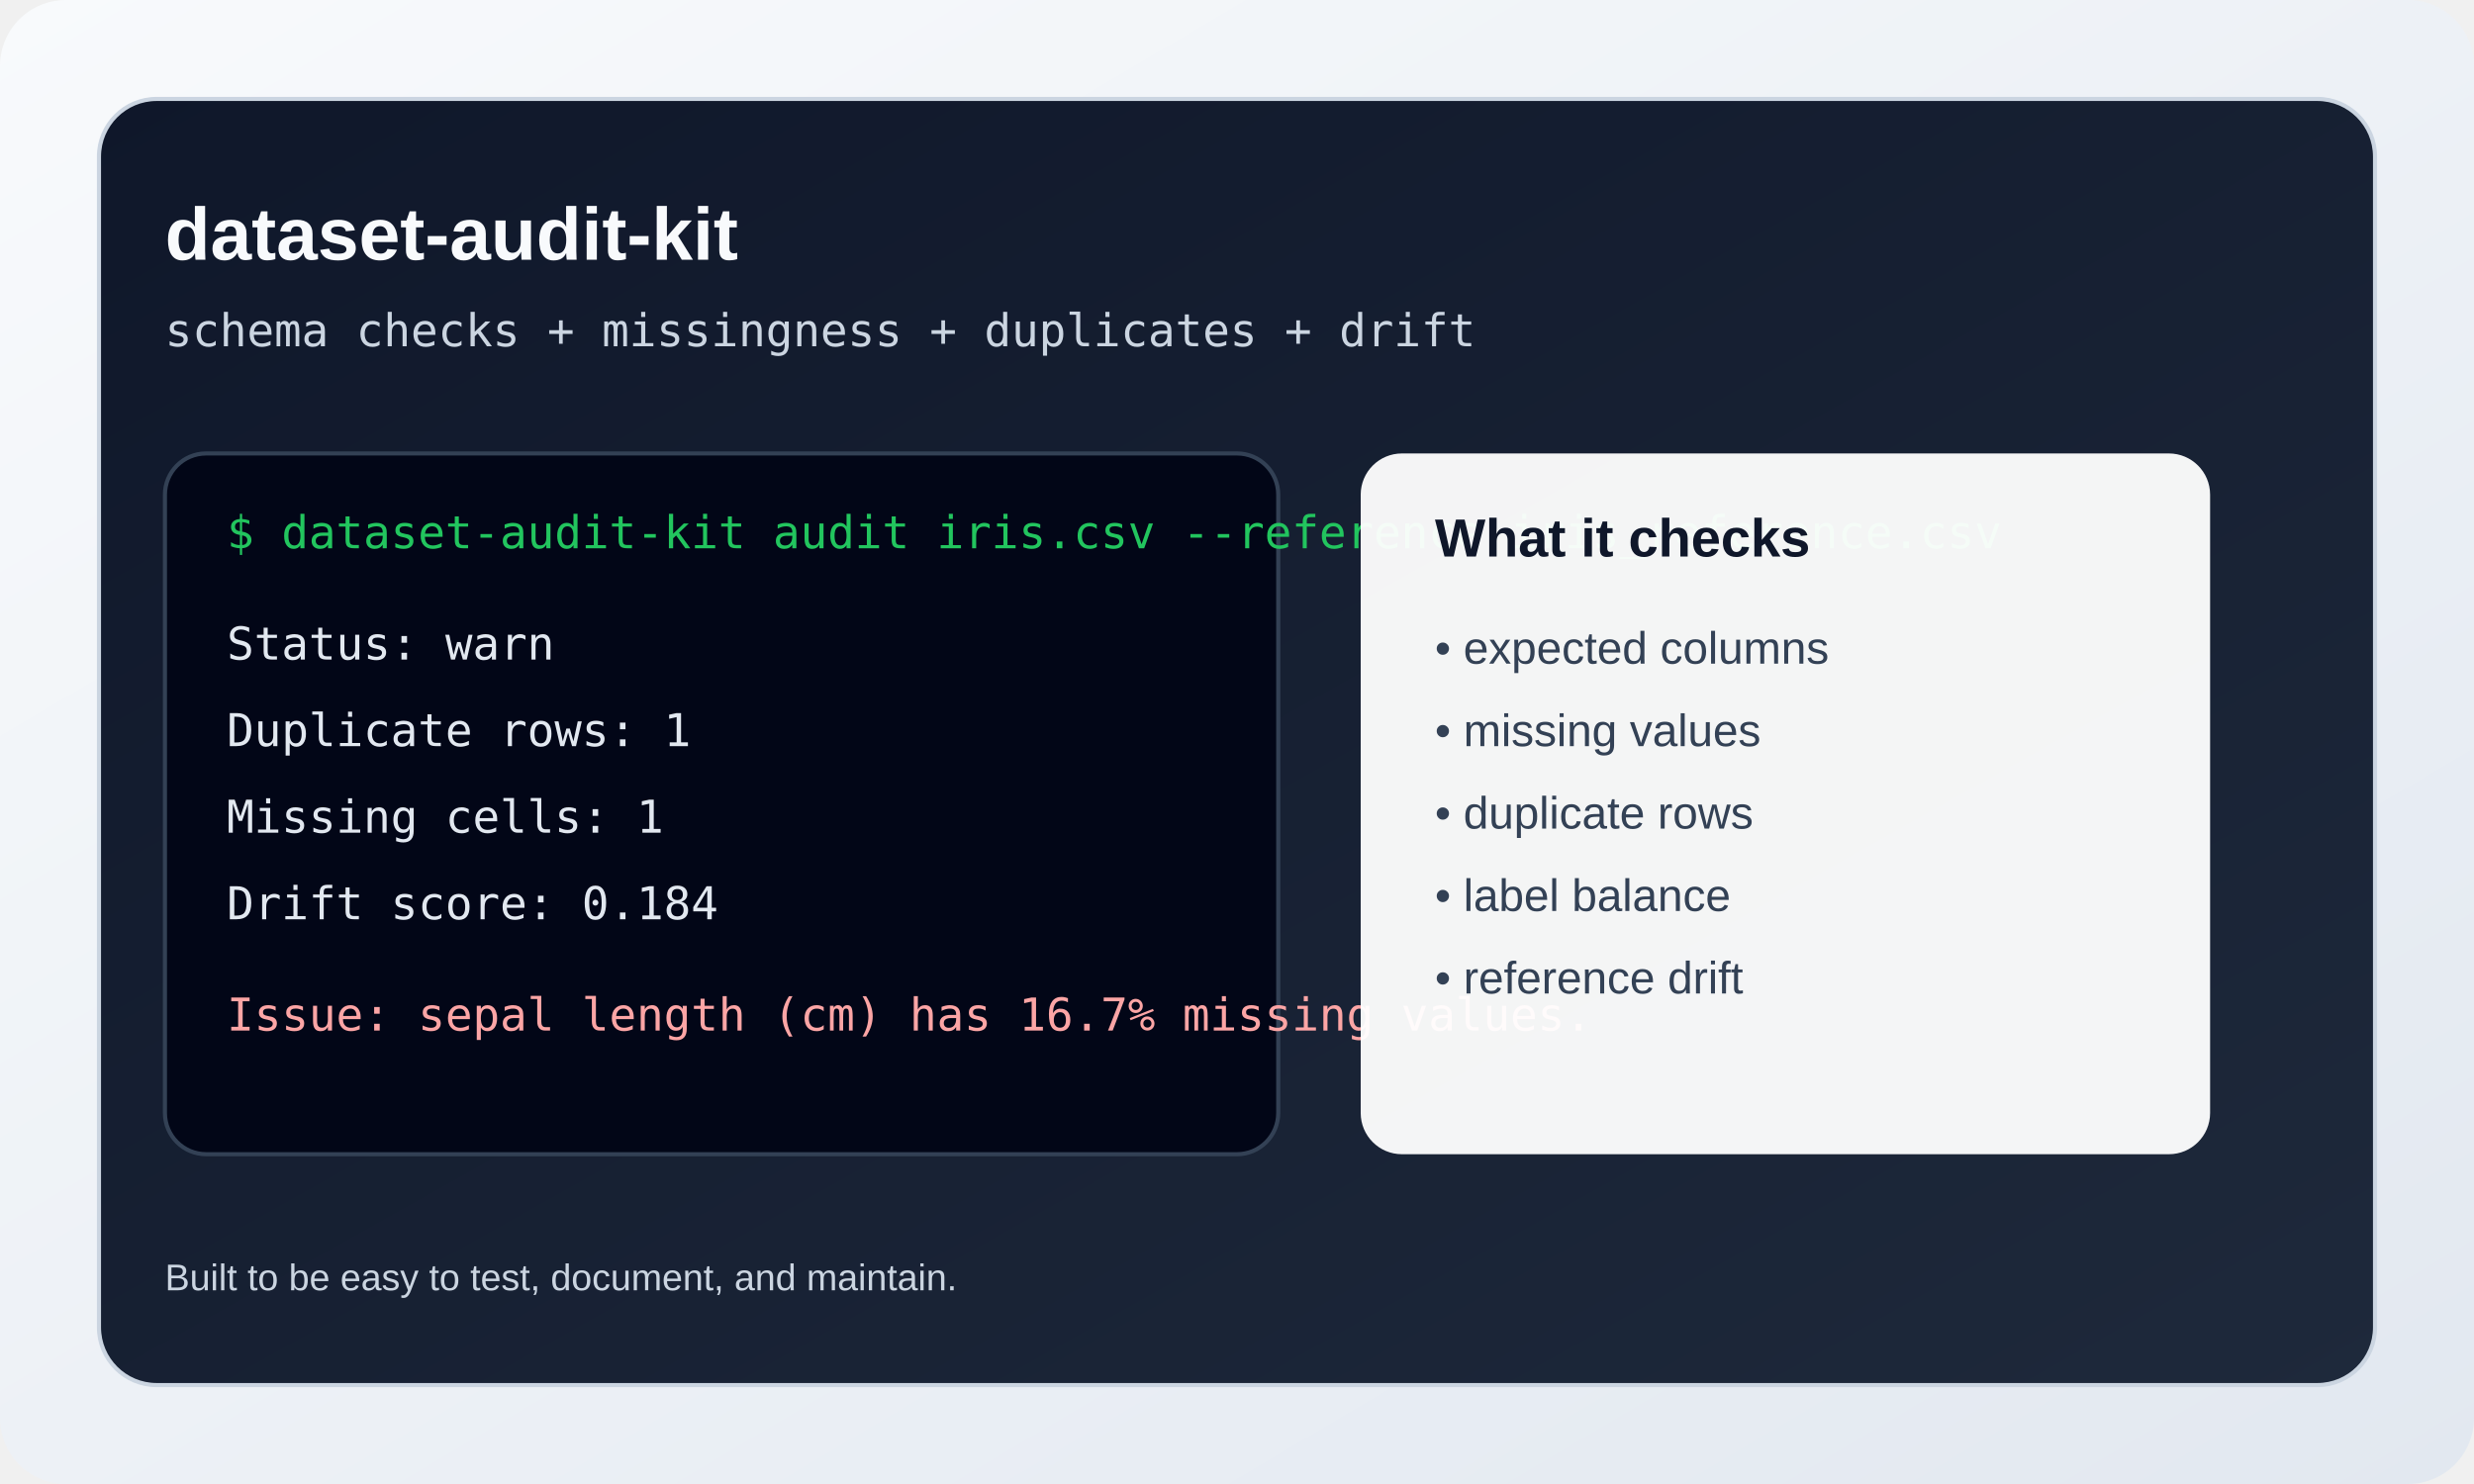
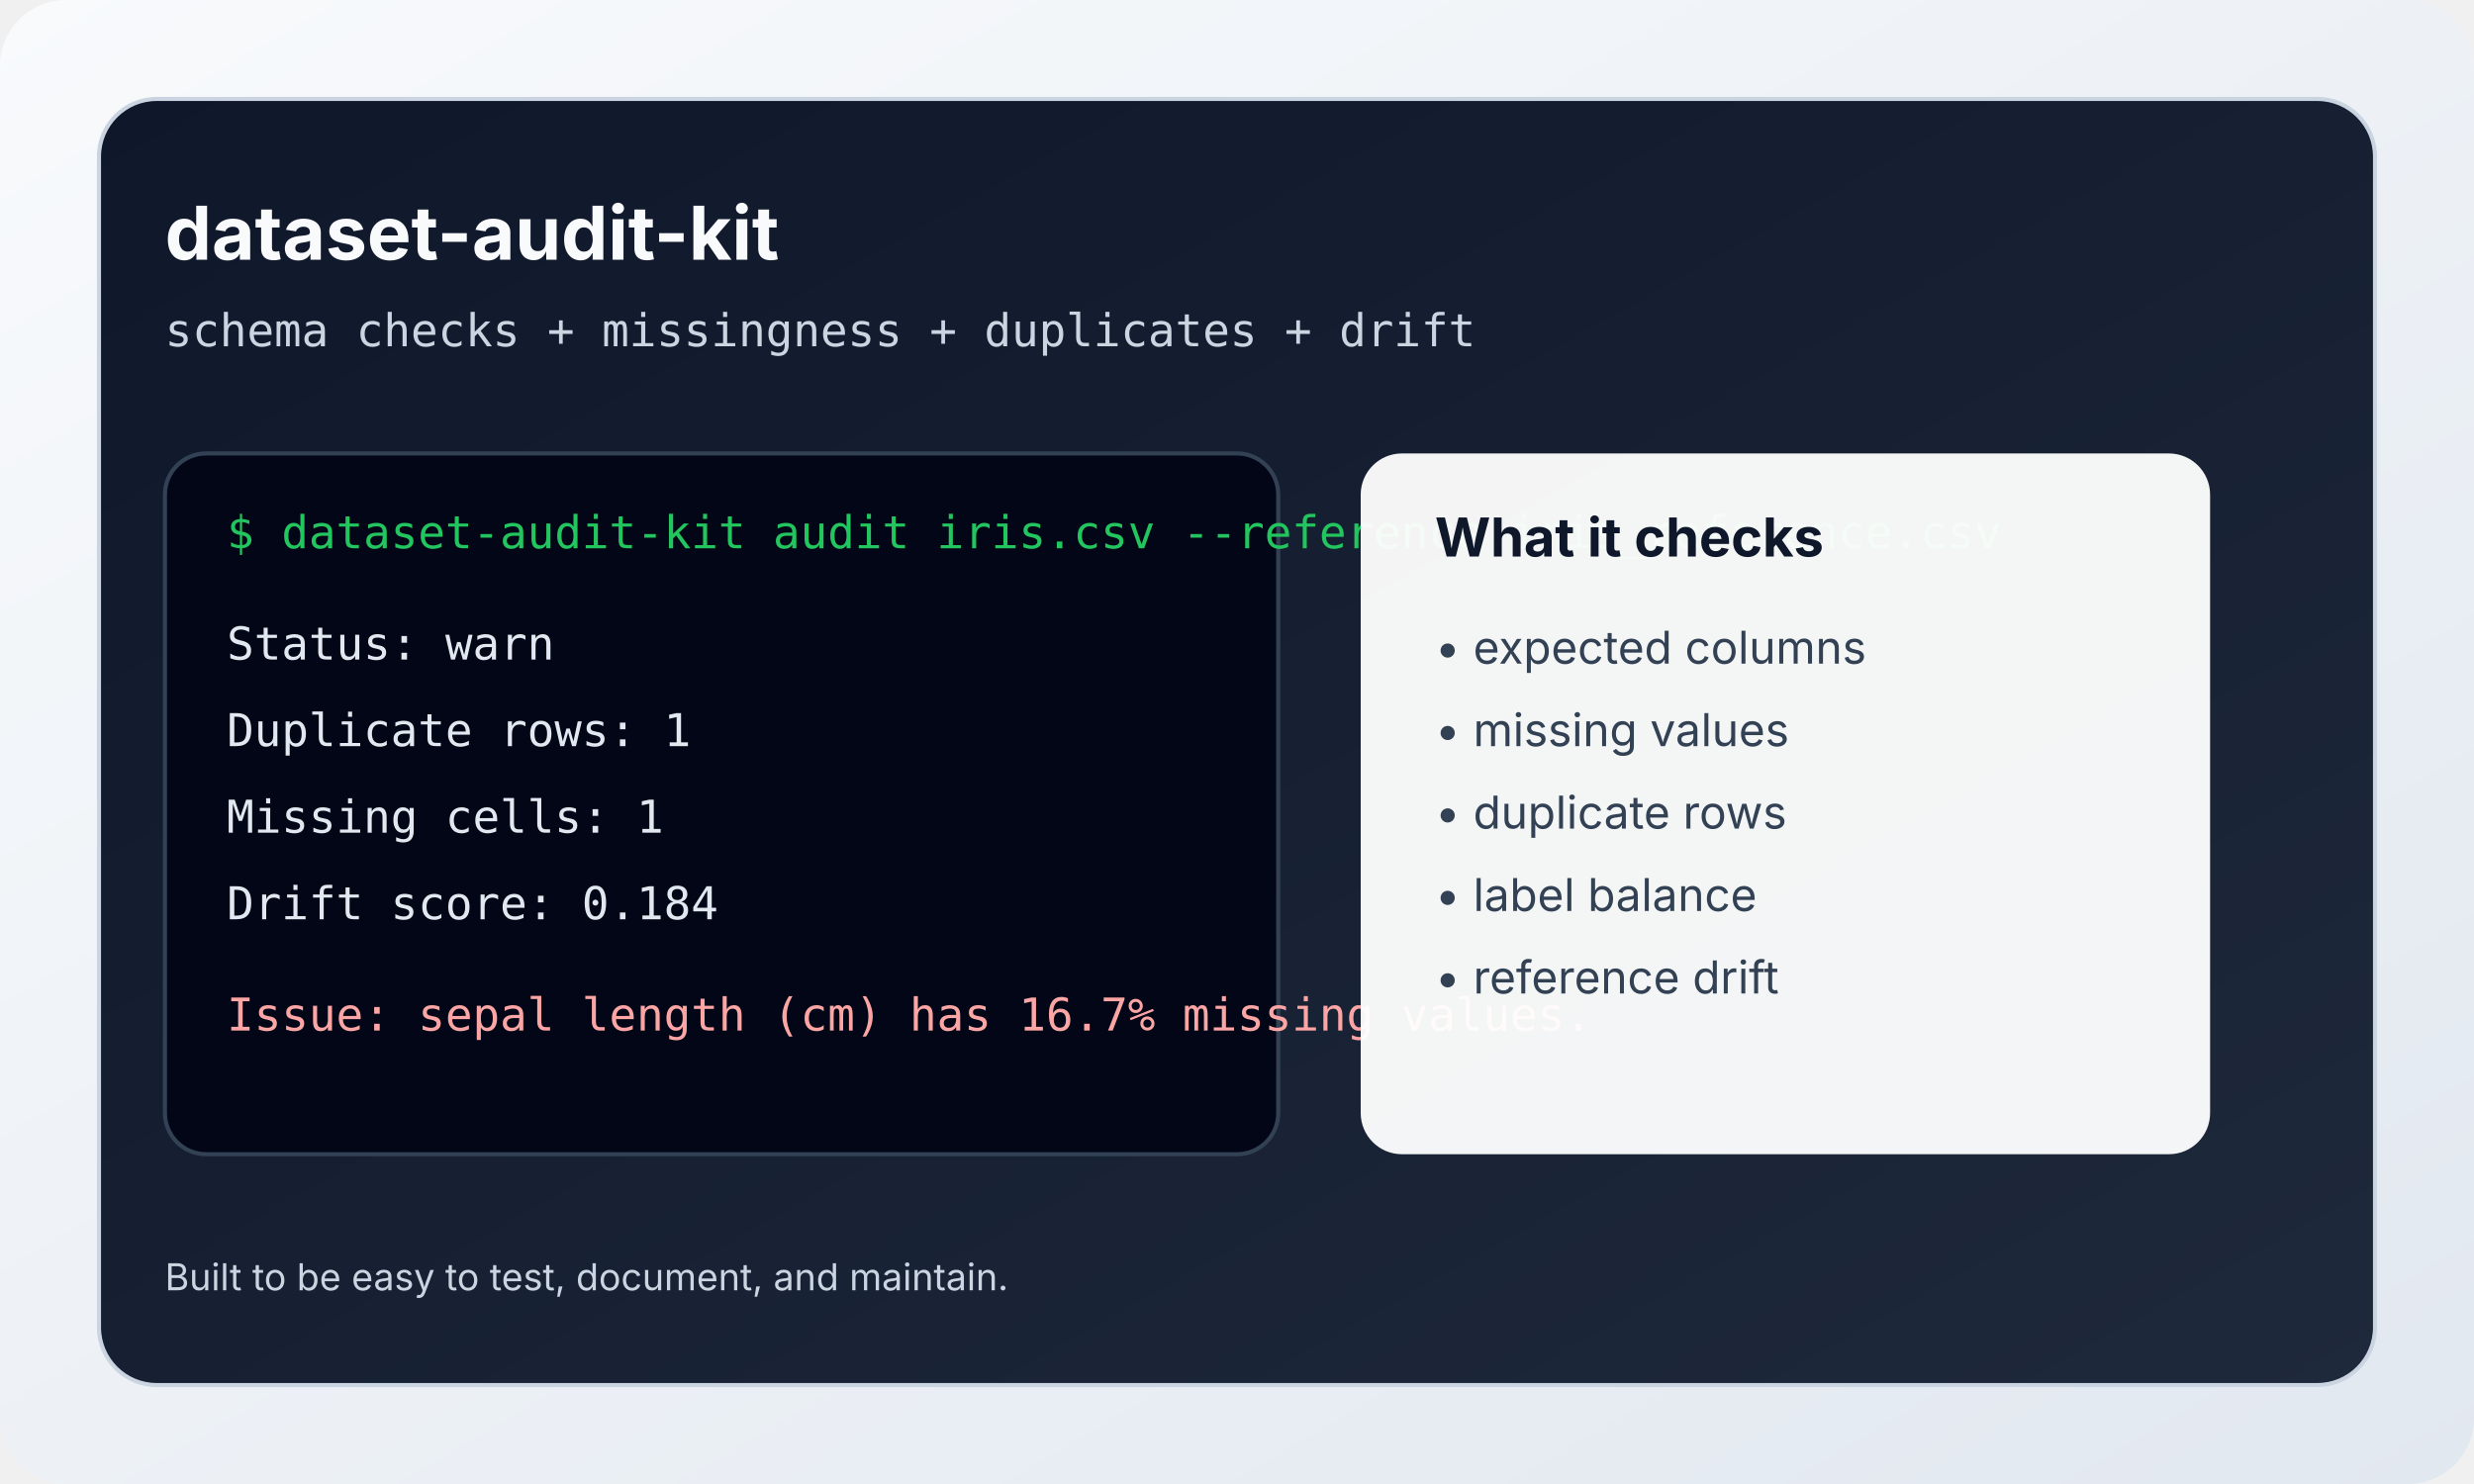
<svg xmlns="http://www.w3.org/2000/svg" width="1200" height="720" viewBox="0 0 1200 720" role="img" aria-label="Dataset audit kit demo screenshot">
  <defs>
    <linearGradient id="bg" x1="0" y1="0" x2="1" y2="1">
      <stop offset="0%" stop-color="#f8fafc" />
      <stop offset="100%" stop-color="#e2e8f0" />
    </linearGradient>
    <linearGradient id="panel" x1="0" y1="0" x2="1" y2="1">
      <stop offset="0%" stop-color="#0f172a" />
      <stop offset="100%" stop-color="#1e293b" />
    </linearGradient>
  </defs>
  <rect width="1200" height="720" rx="32" fill="url(#bg)" />
  <rect x="48" y="48" width="1104" height="624" rx="28" fill="url(#panel)" stroke="#cbd5e1" stroke-width="2" />
-   <text x="80" y="126" fill="#f8fafc" font-family="Segoe UI, Arial, sans-serif" font-size="36" font-weight="700">dataset-audit-kit</text>
+   <text x="80" y="126" fill="#f8fafc" font-family="Inter, Segoe UI, Arial, sans-serif" font-size="36" font-weight="700">dataset-audit-kit</text>
  <text x="80" y="168" fill="#cbd5e1" font-family="Consolas, Menlo, monospace" font-size="22">schema checks + missingness + duplicates + drift</text>
  <rect x="80" y="220" width="540" height="340" rx="20" fill="#020617" stroke="#334155" stroke-width="2" />
  <text x="110" y="266" fill="#22c55e" font-family="Consolas, Menlo, monospace" font-size="22">$ dataset-audit-kit audit iris.csv --reference iris_reference.csv</text>
  <text x="110" y="320" fill="#e2e8f0" font-family="Consolas, Menlo, monospace" font-size="22">Status: warn</text>
  <text x="110" y="362" fill="#e2e8f0" font-family="Consolas, Menlo, monospace" font-size="22">Duplicate rows: 1</text>
  <text x="110" y="404" fill="#e2e8f0" font-family="Consolas, Menlo, monospace" font-size="22">Missing cells: 1</text>
  <text x="110" y="446" fill="#e2e8f0" font-family="Consolas, Menlo, monospace" font-size="22">Drift score: 0.184</text>
  <text x="110" y="500" fill="#fca5a5" font-family="Consolas, Menlo, monospace" font-size="22">Issue: sepal length (cm) has 16.7% missing values.</text>
  <rect x="660" y="220" width="412" height="340" rx="20" fill="#ffffff" opacity="0.95" />
-   <text x="696" y="270" fill="#0f172a" font-family="Segoe UI, Arial, sans-serif" font-size="26" font-weight="700">What it checks</text>
-   <text x="696" y="322" fill="#334155" font-family="Segoe UI, Arial, sans-serif" font-size="22">• expected columns</text>
-   <text x="696" y="362" fill="#334155" font-family="Segoe UI, Arial, sans-serif" font-size="22">• missing values</text>
-   <text x="696" y="402" fill="#334155" font-family="Segoe UI, Arial, sans-serif" font-size="22">• duplicate rows</text>
-   <text x="696" y="442" fill="#334155" font-family="Segoe UI, Arial, sans-serif" font-size="22">• label balance</text>
-   <text x="696" y="482" fill="#334155" font-family="Segoe UI, Arial, sans-serif" font-size="22">• reference drift</text>
-   <text x="80" y="626" fill="#cbd5e1" font-family="Segoe UI, Arial, sans-serif" font-size="18">Built to be easy to test, document, and maintain.</text>
+   <text x="696" y="270" fill="#0f172a" font-family="Inter, Segoe UI, Arial, sans-serif" font-size="26" font-weight="700">What it checks</text>
+   <text x="696" y="322" fill="#334155" font-family="Inter, Segoe UI, Arial, sans-serif" font-size="22">• expected columns</text>
+   <text x="696" y="362" fill="#334155" font-family="Inter, Segoe UI, Arial, sans-serif" font-size="22">• missing values</text>
+   <text x="696" y="402" fill="#334155" font-family="Inter, Segoe UI, Arial, sans-serif" font-size="22">• duplicate rows</text>
+   <text x="696" y="442" fill="#334155" font-family="Inter, Segoe UI, Arial, sans-serif" font-size="22">• label balance</text>
+   <text x="696" y="482" fill="#334155" font-family="Inter, Segoe UI, Arial, sans-serif" font-size="22">• reference drift</text>
+   <text x="80" y="626" fill="#cbd5e1" font-family="Inter, Segoe UI, Arial, sans-serif" font-size="18">Built to be easy to test, document, and maintain.</text>
</svg>
